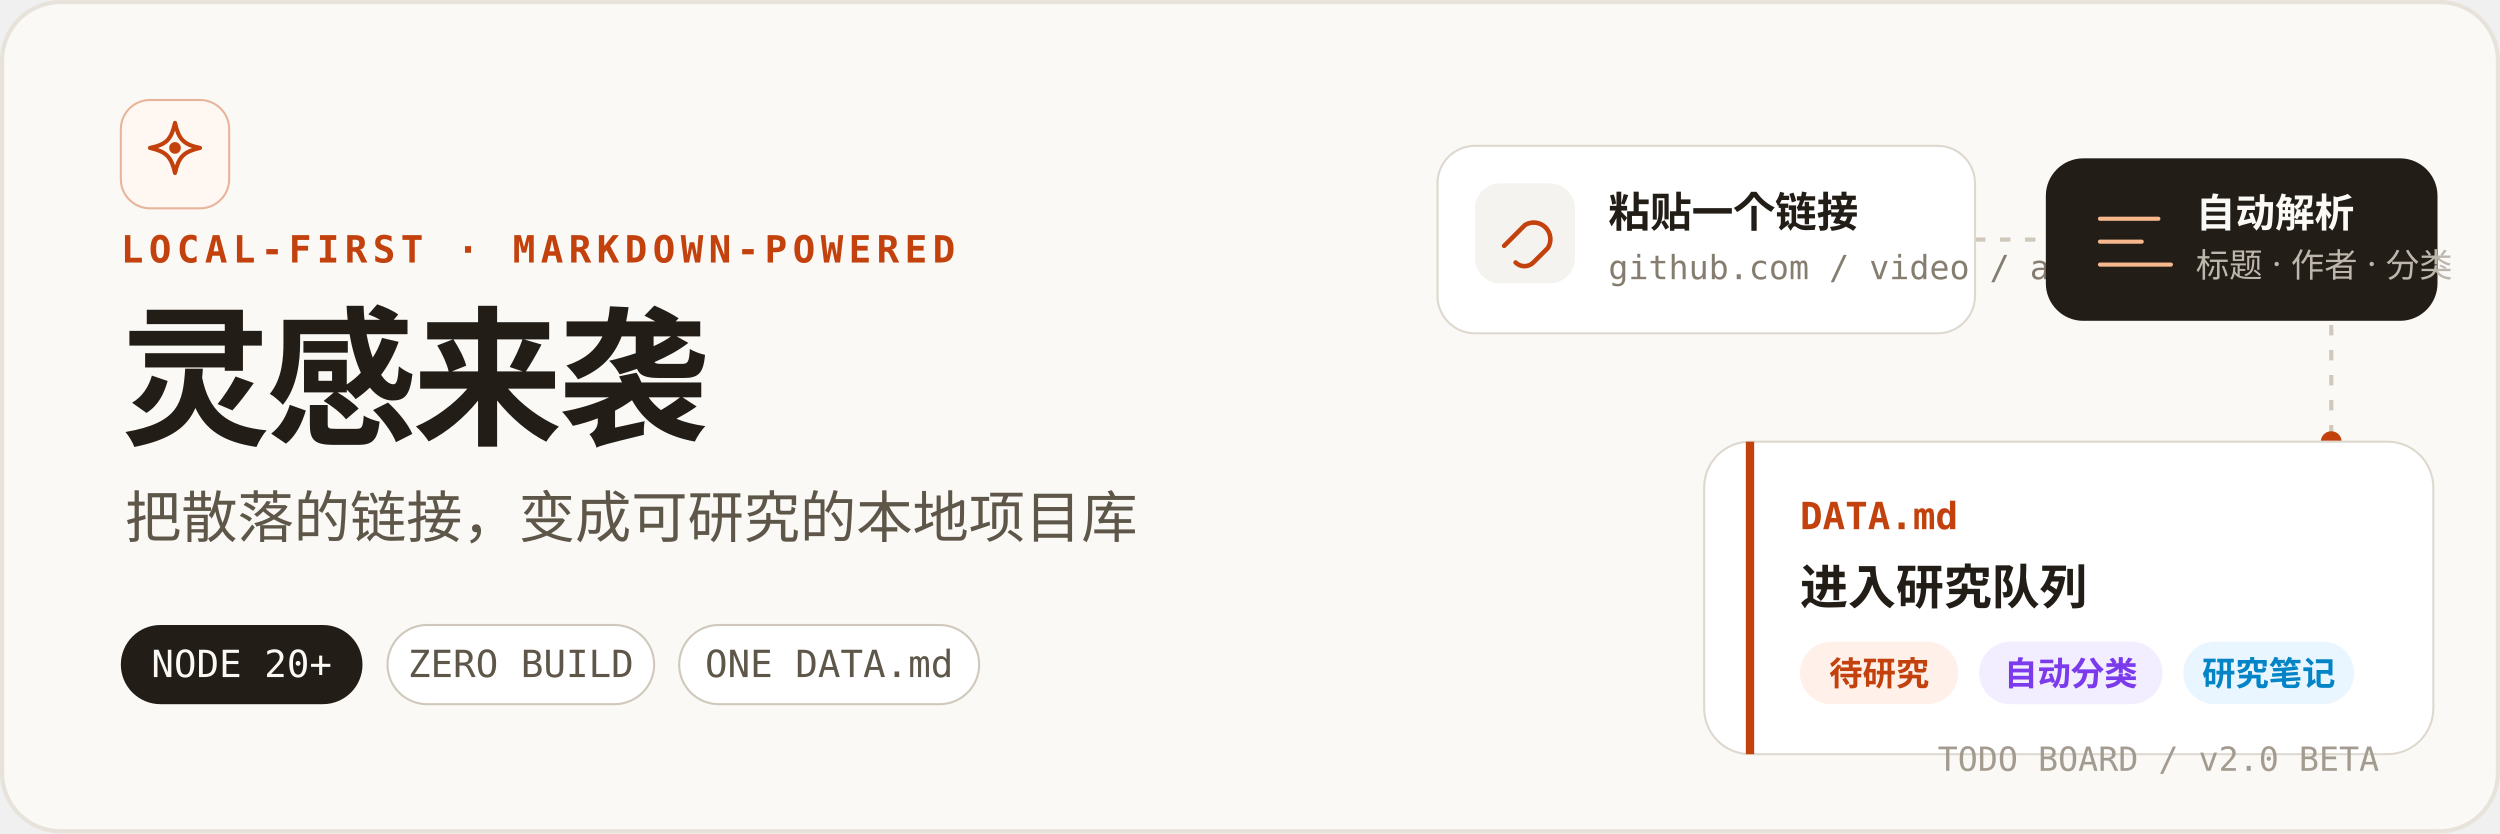
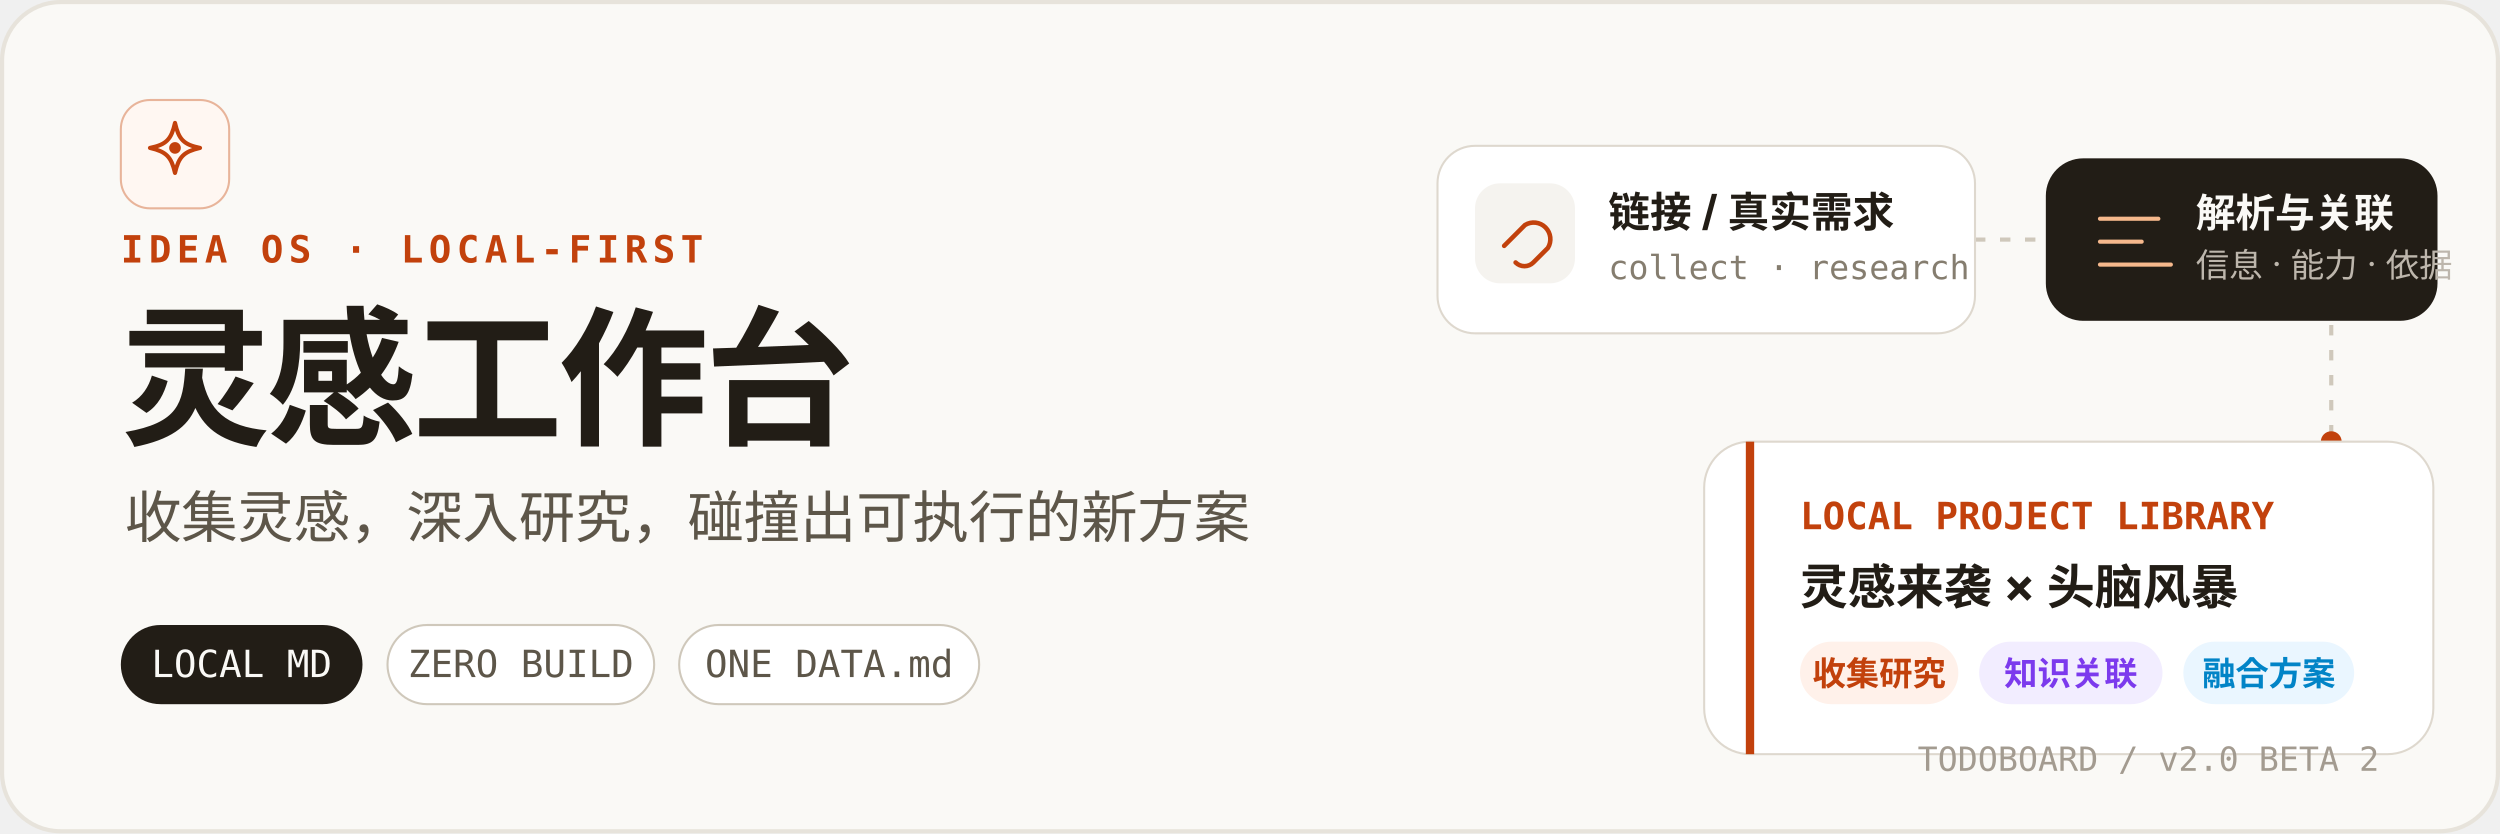
<svg xmlns="http://www.w3.org/2000/svg" width="1200" height="400" viewBox="0 0 1200 400" role="img" aria-labelledby="title desc">
  <rect x="1" y="1" width="1198" height="398" rx="28" fill="#FAF9F6" stroke="#E7E3DB" stroke-width="2" />
  <g id="brand" transform="translate(58 48)">
    <rect width="52" height="52" rx="14" fill="#FFF7F2" stroke="#E8B49A" />
    <path d="M26 11c1.8 8 4.2 10.4 12 12-7.8 1.8-10.2 4.2-12 12-1.8-7.8-4.2-10.2-12-12 7.8-1.6 10.2-4 12-12Z" fill="none" stroke="#C2410C" stroke-width="2" stroke-linejoin="round" />
    <circle cx="26" cy="23" r="2.8" fill="#C2410C" />
  </g>
  <g id="title-block" transform="translate(58 126)" font-family="-apple-system, BlinkMacSystemFont, 'Segoe UI', 'PingFang SC', sans-serif">
-     <text x="0" y="0" fill="#C2410C" font-family="ui-monospace, SFMono-Regular, Menlo, monospace" font-size="18" font-weight="700" letter-spacing="2.6">LOCAL-FIRST · MARKDOWN-POWERED</text>
-     <text x="0" y="82" fill="#221D16" font-size="72" font-weight="780" letter-spacing="-2">灵感来袭</text>
-     <text x="2" y="132" fill="#5D5649" font-size="27" font-weight="500">把散落的链接，变成可研究的本地项目库</text>
+     <text x="0" y="0" fill="#C2410C" font-family="ui-monospace, SFMono-Regular, Menlo, monospace" font-size="18" font-weight="700" letter-spacing="2.6">IDEA OS · LOCAL-FIRST</text>
+     <text x="0" y="82" fill="#221D16" font-size="72" font-weight="780" letter-spacing="-2">灵感工作台</text>
+     <text x="2" y="132" fill="#5D5649" font-size="27" font-weight="500">收集灵感，深入研究，碰撞出可执行的新方案</text>
    <g transform="translate(0 174)" font-family="ui-monospace, SFMono-Regular, Menlo, monospace" font-size="18">
      <rect width="116" height="38" rx="19" fill="#221D16" />
-       <text x="58" y="25" fill="#FAF9F6" text-anchor="middle">NODE 20+</text>
+       <text x="58" y="25" fill="#FAF9F6" text-anchor="middle">LOCAL MD</text>
      <rect x="128" width="128" height="38" rx="19" fill="#FFFFFF" stroke="#CFC8BB" />
      <text x="192" y="25" fill="#5D5649" text-anchor="middle">ZERO BUILD</text>
      <rect x="268" width="144" height="38" rx="19" fill="#FFFFFF" stroke="#CFC8BB" />
      <text x="340" y="25" fill="#5D5649" text-anchor="middle">ONE DATA.md</text>
    </g>
  </g>
  <g id="project-flow" transform="translate(690 42)" font-family="-apple-system, BlinkMacSystemFont, 'Segoe UI', 'PingFang SC', sans-serif">
    <path d="M34 73H140M258 73h78M429 114v56" fill="none" stroke="#CFC8BB" stroke-width="2" stroke-dasharray="5 7" />
    <circle cx="34" cy="73" r="5" fill="#C2410C" />
    <circle cx="336" cy="73" r="5" fill="#C2410C" />
    <circle cx="429" cy="170" r="5" fill="#C2410C" />
    <g id="input-card" transform="translate(0 28)">
      <rect width="258" height="90" rx="18" fill="#FFFFFF" stroke="#DED8CE" />
      <rect x="18" y="18" width="48" height="48" rx="12" fill="#F5F3EF" />
      <path d="M32 48l10-10a8 8 0 0111 11l-7 7a6 6 0 01-8.5 0" fill="none" stroke="#C2410C" stroke-width="2.2" stroke-linecap="round" />
-       <text x="82" y="39" fill="#221D16" font-size="20" font-weight="700">粘贴一个链接</text>
-       <text x="82" y="64" fill="#857D6F" font-family="ui-monospace, SFMono-Regular, Menlo, monospace" font-size="16">github.com / video / article</text>
+       <text x="82" y="39" fill="#221D16" font-size="20" font-weight="700">链接 / 真实需求</text>
+       <text x="82" y="64" fill="#857D6F" font-family="ui-monospace, SFMono-Regular, Menlo, monospace" font-size="16">collect · research</text>
    </g>
    <g id="parser" transform="translate(292 34)">
      <rect width="188" height="78" rx="18" fill="#221D16" />
      <path d="M26 29h28M26 40h20M26 51h34" stroke="#F6B88C" stroke-width="2" stroke-linecap="round" />
-       <text x="72" y="33" fill="#FAF9F6" font-size="19" font-weight="700">自动解析</text>
-       <text x="72" y="57" fill="#BDB6AC" font-size="16">标题 · 作者 · 分类</text>
+       <text x="72" y="33" fill="#FAF9F6" font-size="19" font-weight="700">解析与关联</text>
+       <text x="72" y="57" fill="#BDB6AC" font-size="16">信息 · 能力 · 依据</text>
    </g>
    <g id="markdown-card" transform="translate(128 170)">
      <rect width="350" height="150" rx="22" fill="#FFFFFF" stroke="#DED8CE" />
      <path d="M22 0v150" stroke="#C2410C" stroke-width="4" />
-       <text x="46" y="42" fill="#C2410C" font-family="ui-monospace, SFMono-Regular, Menlo, monospace" font-size="18" font-weight="700">DATA.md</text>
-       <text x="46" y="78" fill="#221D16" font-size="23" font-weight="750">进入研究队列</text>
+       <text x="46" y="42" fill="#C2410C" font-family="ui-monospace, SFMono-Regular, Menlo, monospace" font-size="18" font-weight="700">LOCAL PROJECT LIBRARY</text>
+       <text x="46" y="78" fill="#221D16" font-size="23" font-weight="750">灵感来袭 × 头脑风暴</text>
      <rect x="46" y="96" width="76" height="30" rx="15" fill="#FFF1EA" />
-       <text x="84" y="117" fill="#C2410C" font-size="16" font-weight="700" text-anchor="middle">待研究</text>
+       <text x="84" y="117" fill="#C2410C" font-size="16" font-weight="700" text-anchor="middle">收集研究</text>
      <rect x="132" y="96" width="88" height="30" rx="15" fill="#F2EDFF" />
-       <text x="176" y="117" fill="#7C3AED" font-size="16" font-weight="700" text-anchor="middle">自动分类</text>
+       <text x="176" y="117" fill="#7C3AED" font-size="16" font-weight="700" text-anchor="middle">知识关联</text>
      <rect x="230" y="96" width="82" height="30" rx="15" fill="#EAF6FF" />
-       <text x="271" y="117" fill="#0284C7" font-size="16" font-weight="700" text-anchor="middle">研究笔记</text>
+       <text x="271" y="117" fill="#0284C7" font-size="16" font-weight="700" text-anchor="middle">融合方案</text>
    </g>
  </g>
-   <text x="1142" y="370" fill="#A39B90" font-family="ui-monospace, SFMono-Regular, Menlo, monospace" font-size="16" text-anchor="end">TODO BOARD / v2.0 BETA</text>
+   <text x="1142" y="370" fill="#A39B90" font-family="ui-monospace, SFMono-Regular, Menlo, monospace" font-size="16" text-anchor="end">TODOBOARD / v2.0 BETA 2</text>
</svg>
